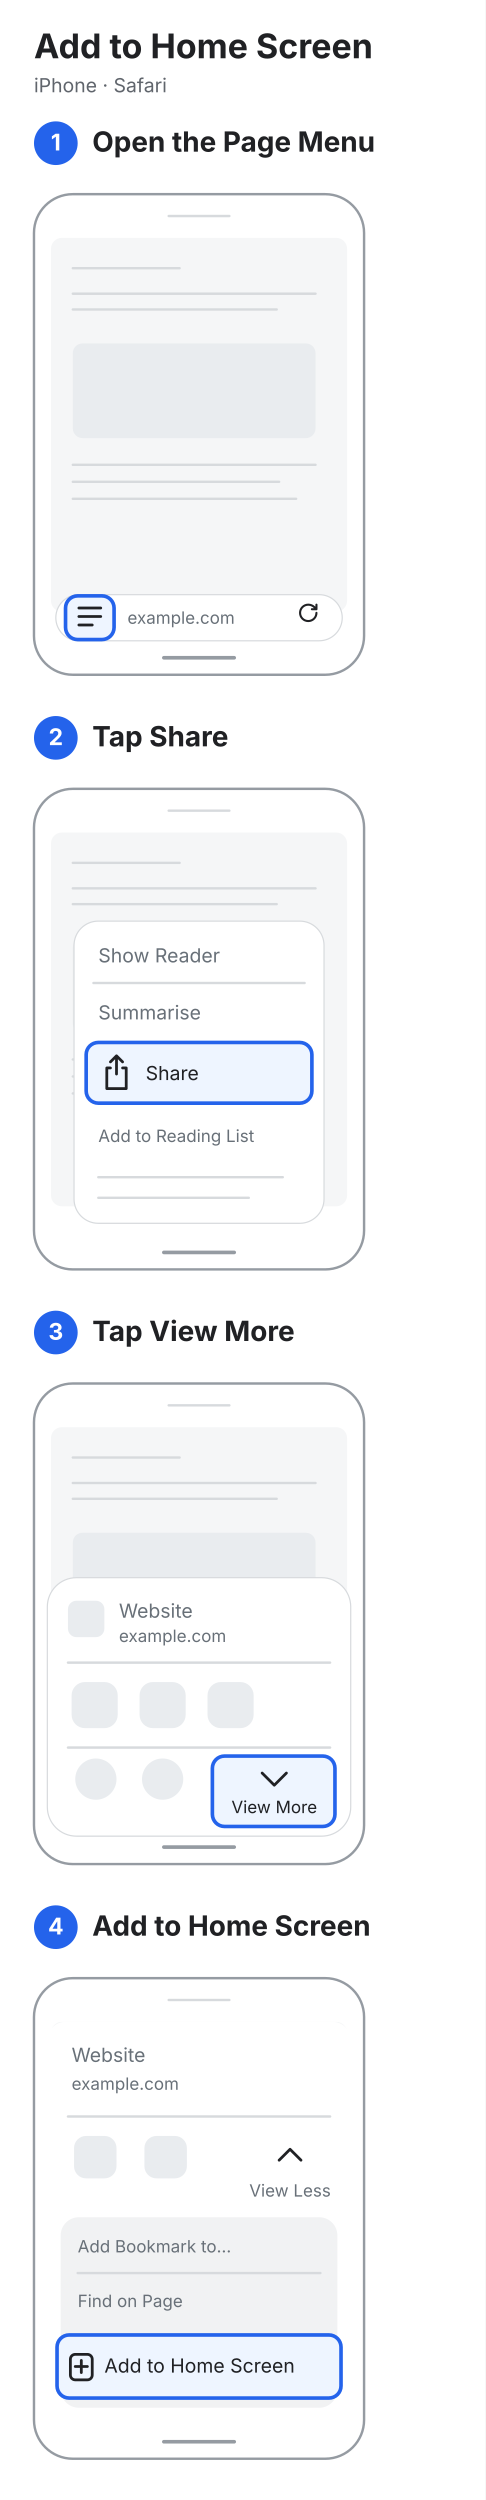
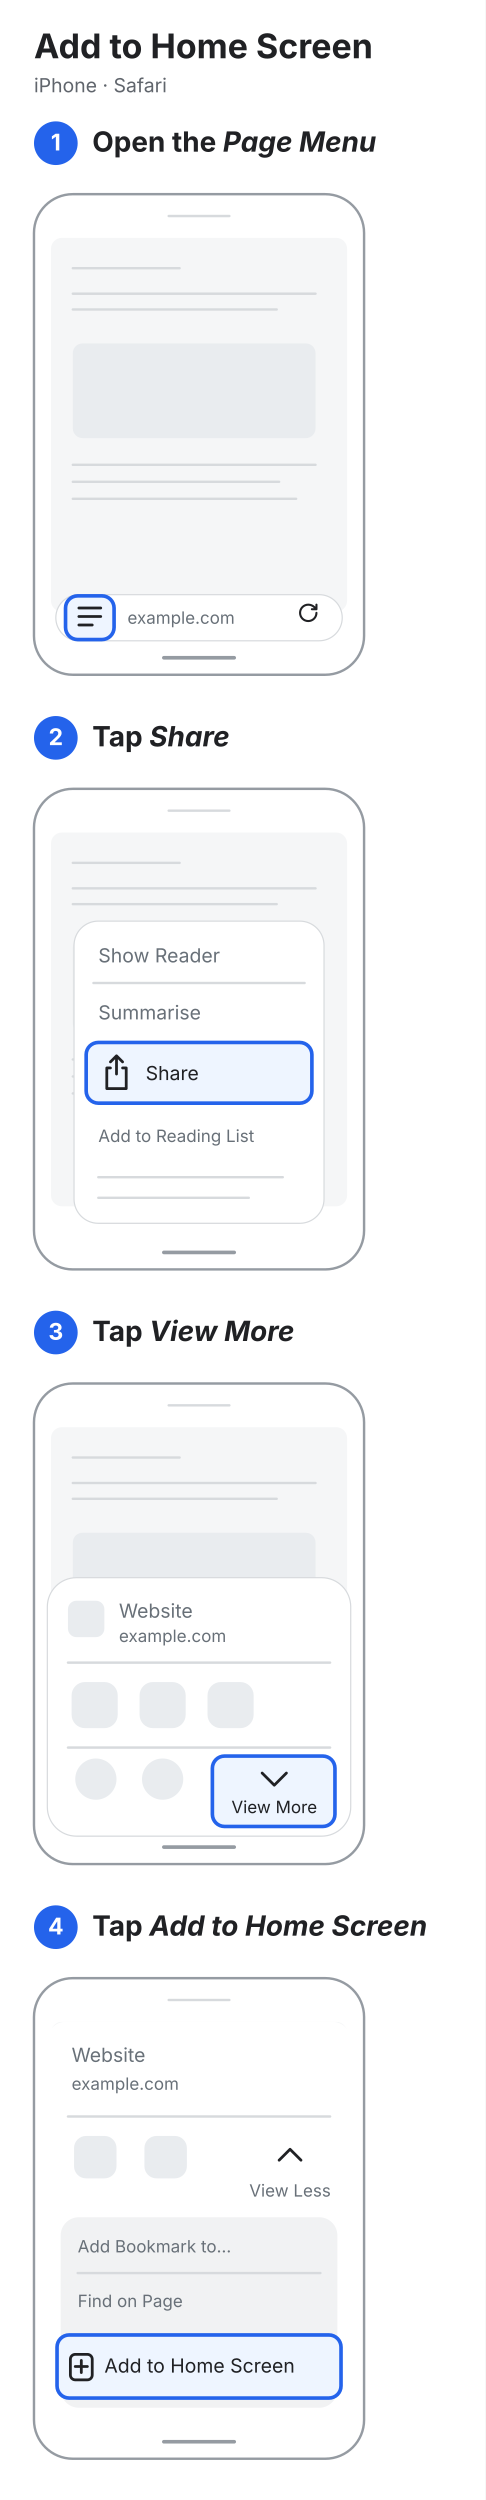
<svg xmlns="http://www.w3.org/2000/svg" width="400" height="2060" viewBox="0 0 400 2060" role="img" aria-labelledby="title description">
  <style>
    text { font-family: -apple-system, BlinkMacSystemFont, 'Segoe UI', sans-serif; fill: #202124; }
    .heading { font-size: 28px; font-weight: 650; }
    .subtitle { font-size: 16px; fill: #60656c; }
    .step-title { font-size: 23px; font-weight: 650; }
    .instruction { font-size: 17px; fill: #60656c; }
    .label { font-size: 16px; }
    .small { font-size: 14px; }
    .icon { fill: none; stroke: #202124; stroke-width: 2.3; stroke-linecap: round; stroke-linejoin: round; }
    .line { fill: none; stroke: #d7dadd; stroke-width: 2; stroke-linecap: round; }
    .target { fill: #eef5ff; stroke: #2463eb; stroke-width: 3; }
  </style>
  <defs>
    <g id="phone">
      <rect x="72" y="90" width="272" height="396" rx="32" fill="#fff" stroke="#959ba2" stroke-width="2" />
      <path d="M183 108h50" class="line" />
      <rect x="86" y="126" width="244" height="308" rx="9" fill="#f5f6f7" />
      <path d="M104 151h88 M104 172h200 M104 185h168" class="line" />
      <rect x="104" y="213" width="200" height="78" rx="8" fill="#e9ecef" />
      <path d="M104 313h200 M104 327h170 M104 341h184" class="line" />
      <path d="M179 472h58" stroke="#959ba2" stroke-width="3" stroke-linecap="round" />
    </g>
    <g id="share-icon" class="icon">
      <path d="M10 17V2 M5 7l5-5 5 5 M5 12H2v17h16V12h-3" />
    </g>
  </defs>
  <rect width="400" height="2060" fill="white" />
  <text x="28" y="48" class="heading">Add to Home Screen</text>
  <text x="28" y="76" class="subtitle">iPhone · Safari</text>
  <g id="step-1" transform="translate(28 100)" role="group" aria-labelledby="step-1-title">
    <circle cx="18" cy="18" r="18" fill="#2463eb" />
    <text x="18" y="24" text-anchor="middle" style="font-size:19px;font-weight:650;fill:white">1</text>
-     <text id="step-1-title" x="48" y="25" class="step-title">Open the Page Menu</text>
+     <text id="step-1-title" x="48" y="25" class="step-title">Open the <tspan font-style="italic">Page Menu</tspan>
+     </text>
    <g transform="translate(-72 -30)">
      <use href="#phone" />
      <rect x="90" y="420" width="236" height="38" rx="19" fill="white" stroke="#d7dadd" />
      <rect x="98" y="421" width="40" height="36" rx="10" class="target" />
      <path d="M109 431h18 M109 438h18 M109 445h11" class="icon" />
      <text x="149" y="444" class="small" style="fill:#687078" data-pwa-domain="true" data-domain-width="125">example.com</text>
      <g transform="translate(289 426) scale(.75)" class="icon">
        <path d="M21 12a9 9 0 1 1-9-9c2.52 0 4.93 1 6.74 2.74L21 8 M21 3v5h-5" />
      </g>
    </g>
  </g>
  <g id="step-2" transform="translate(28 590)" role="group" aria-labelledby="step-2-title">
    <circle cx="18" cy="18" r="18" fill="#2463eb" />
    <text x="18" y="24" text-anchor="middle" style="font-size:19px;font-weight:650;fill:white">2</text>
-     <text id="step-2-title" x="48" y="25" class="step-title">Tap Share</text>
+     <text id="step-2-title" x="48" y="25" class="step-title">Tap <tspan font-style="italic">Share</tspan>
+     </text>
    <g transform="translate(-72 -30)">
      <use href="#phone" />
      <rect x="105" y="199" width="206" height="249" rx="20" fill="white" stroke="#d7dadd" />
      <text x="125" y="233" class="label" style="fill:#687078">Show Reader</text>
      <path d="M121 250h174" class="line" />
      <text x="125" y="280" class="label" style="fill:#687078">Summarise</text>
      <rect x="115" y="299" width="186" height="50" rx="10" class="target" />
      <use href="#share-icon" x="130" y="308" />
      <text x="164" y="330" class="label">Share</text>
      <text x="125" y="381" class="small" style="fill:#687078">Add to Reading List</text>
      <path d="M125 410h152 M125 427h124" class="line" />
    </g>
  </g>
  <g id="step-3" transform="translate(28 1080)" role="group" aria-labelledby="step-3-title">
    <circle cx="18" cy="18" r="18" fill="#2463eb" />
    <text x="18" y="24" text-anchor="middle" style="font-size:19px;font-weight:650;fill:white">3</text>
-     <text id="step-3-title" x="48" y="25" class="step-title">Tap View More</text>
+     <text id="step-3-title" x="48" y="25" class="step-title">Tap <tspan font-style="italic">View More</tspan>
+     </text>
    <g transform="translate(-72 -30)">
      <use href="#phone" />
      <rect x="83" y="250" width="250" height="213" rx="24" fill="white" stroke="#d7dadd" />
      <rect x="100" y="269" width="30" height="30" rx="7" fill="#e9ecef" />
      <text x="142" y="283" class="label" style="fill:#687078">Website</text>
      <text x="142" y="303" class="small" fill="#60656c" style="fill:#687078" data-pwa-domain="true" data-domain-width="170">example.com</text>
      <path d="M100 320h216" class="line" />
      <rect x="103" y="336" width="38" height="38" rx="11" fill="#e9ecef" />
      <rect x="159" y="336" width="38" height="38" rx="11" fill="#e9ecef" />
      <rect x="215" y="336" width="38" height="38" rx="11" fill="#e9ecef" />
      <path d="M100 390h216" class="line" />
      <circle cx="123" cy="416" r="17" fill="#e9ecef" />
      <circle cx="178" cy="416" r="17" fill="#e9ecef" />
      <rect x="219" y="397" width="101" height="58" rx="10" class="target" />
      <path d="m260 411 10 10 10-10" class="icon" />
      <text x="270" y="444" text-anchor="middle" class="small">View More</text>
    </g>
  </g>
  <g id="step-4" transform="translate(28 1570)" role="group" aria-labelledby="step-4-title">
    <circle cx="18" cy="18" r="18" fill="#2463eb" />
    <text x="18" y="24" text-anchor="middle" style="font-size:19px;font-weight:650;fill:white">4</text>
-     <text id="step-4-title" x="48" y="25" class="step-title">Add to Home Screen</text>
+     <text id="step-4-title" x="48" y="25" class="step-title">Tap <tspan font-style="italic">Add to Home Screen</tspan>
+     </text>
    <g transform="translate(-72 -30)">
      <use href="#phone" />
      <rect x="83" y="126" width="250" height="337" rx="15" fill="white" />
      <text x="103" y="159" class="label" style="fill:#687078">Website</text>
      <text x="103" y="182" class="small" style="fill:#687078" data-pwa-domain="true" data-domain-width="170">example.com</text>
      <path d="M100 204h216" class="line" />
      <rect x="105" y="220" width="35" height="35" rx="10" fill="#e9ecef" />
      <rect x="163" y="220" width="35" height="35" rx="10" fill="#e9ecef" />
      <path d="m274 240 9-9 9 9" class="icon" />
      <text x="283" y="270" text-anchor="middle" class="small" style="fill:#687078">View Less</text>
      <rect x="94" y="287" width="228" height="157" rx="15" fill="#f1f2f3" />
      <text x="108" y="316" class="small" style="fill:#687078">Add Bookmark to…</text>
      <path d="M108 333h200" class="line" />
      <text x="108" y="361" class="small" style="fill:#687078">Find on Page</text>
      <rect x="91" y="384" width="234" height="52" rx="10" class="target" />
      <rect x="102" y="400" width="18" height="21" rx="4" class="icon" />
      <path d="M106 410h10 M111 405v10" class="icon" />
      <text x="130" y="415" class="label">Add to Home Screen</text>
    </g>
  </g>
</svg>
